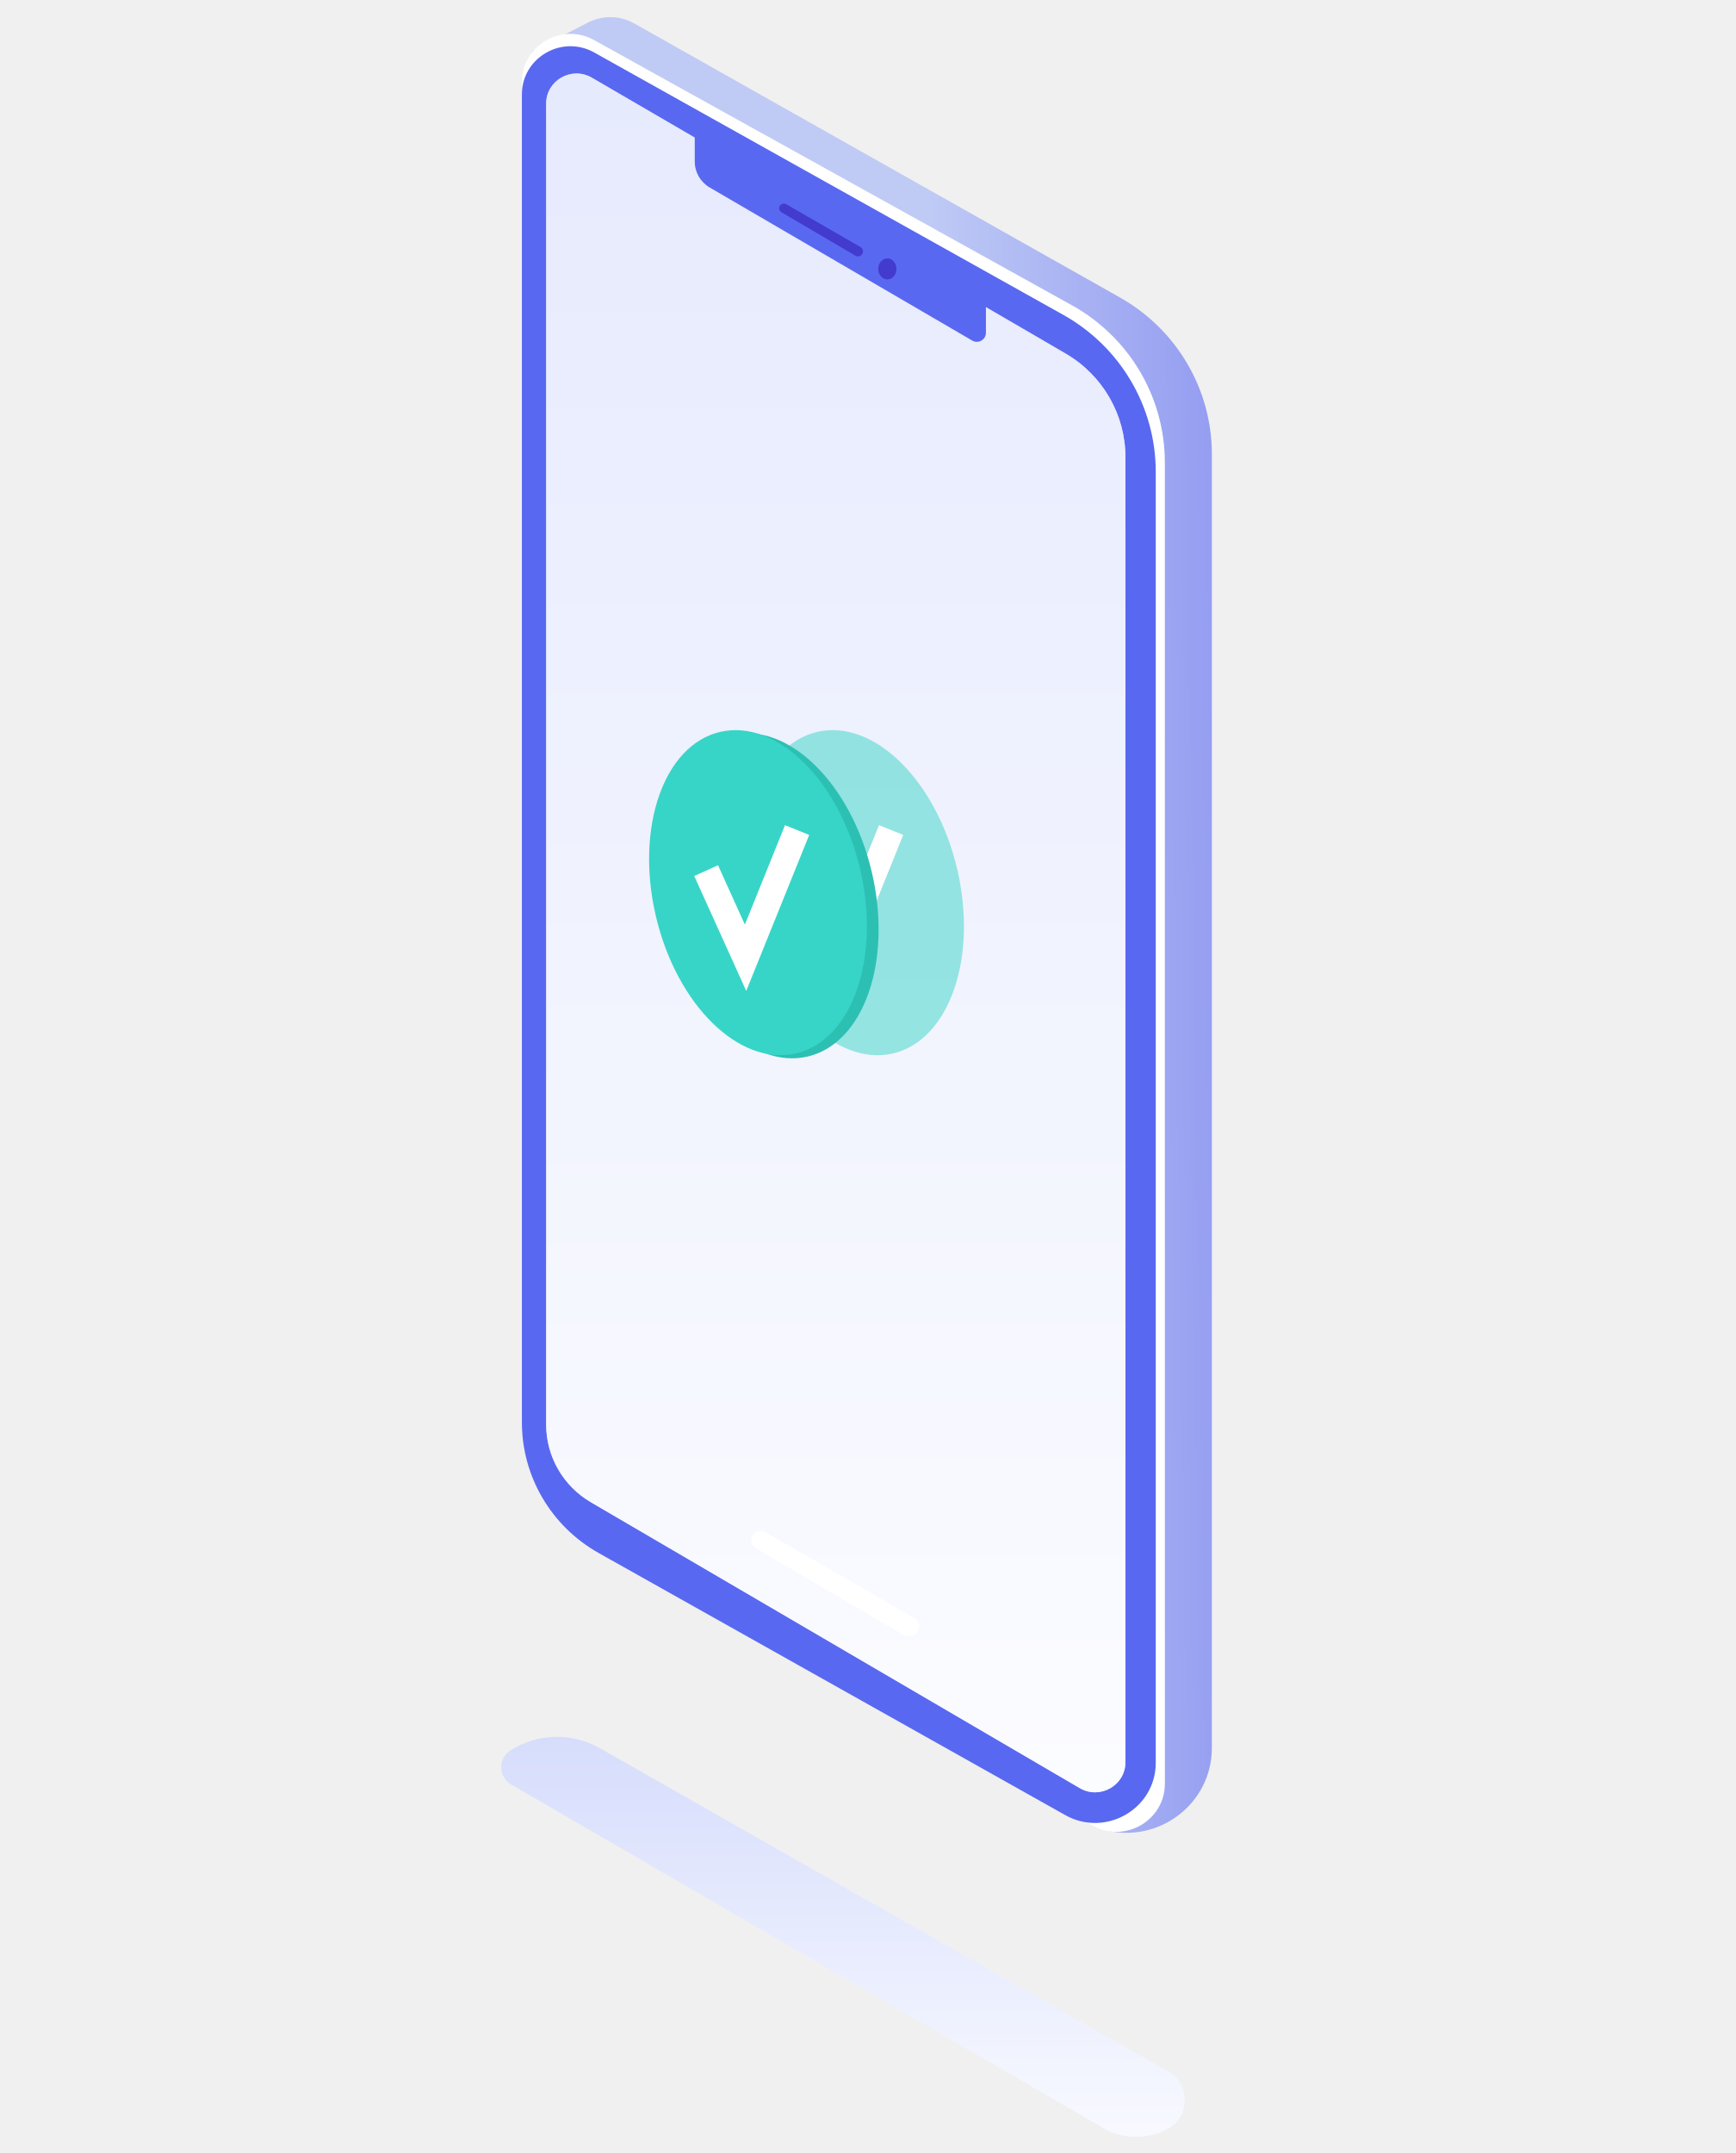
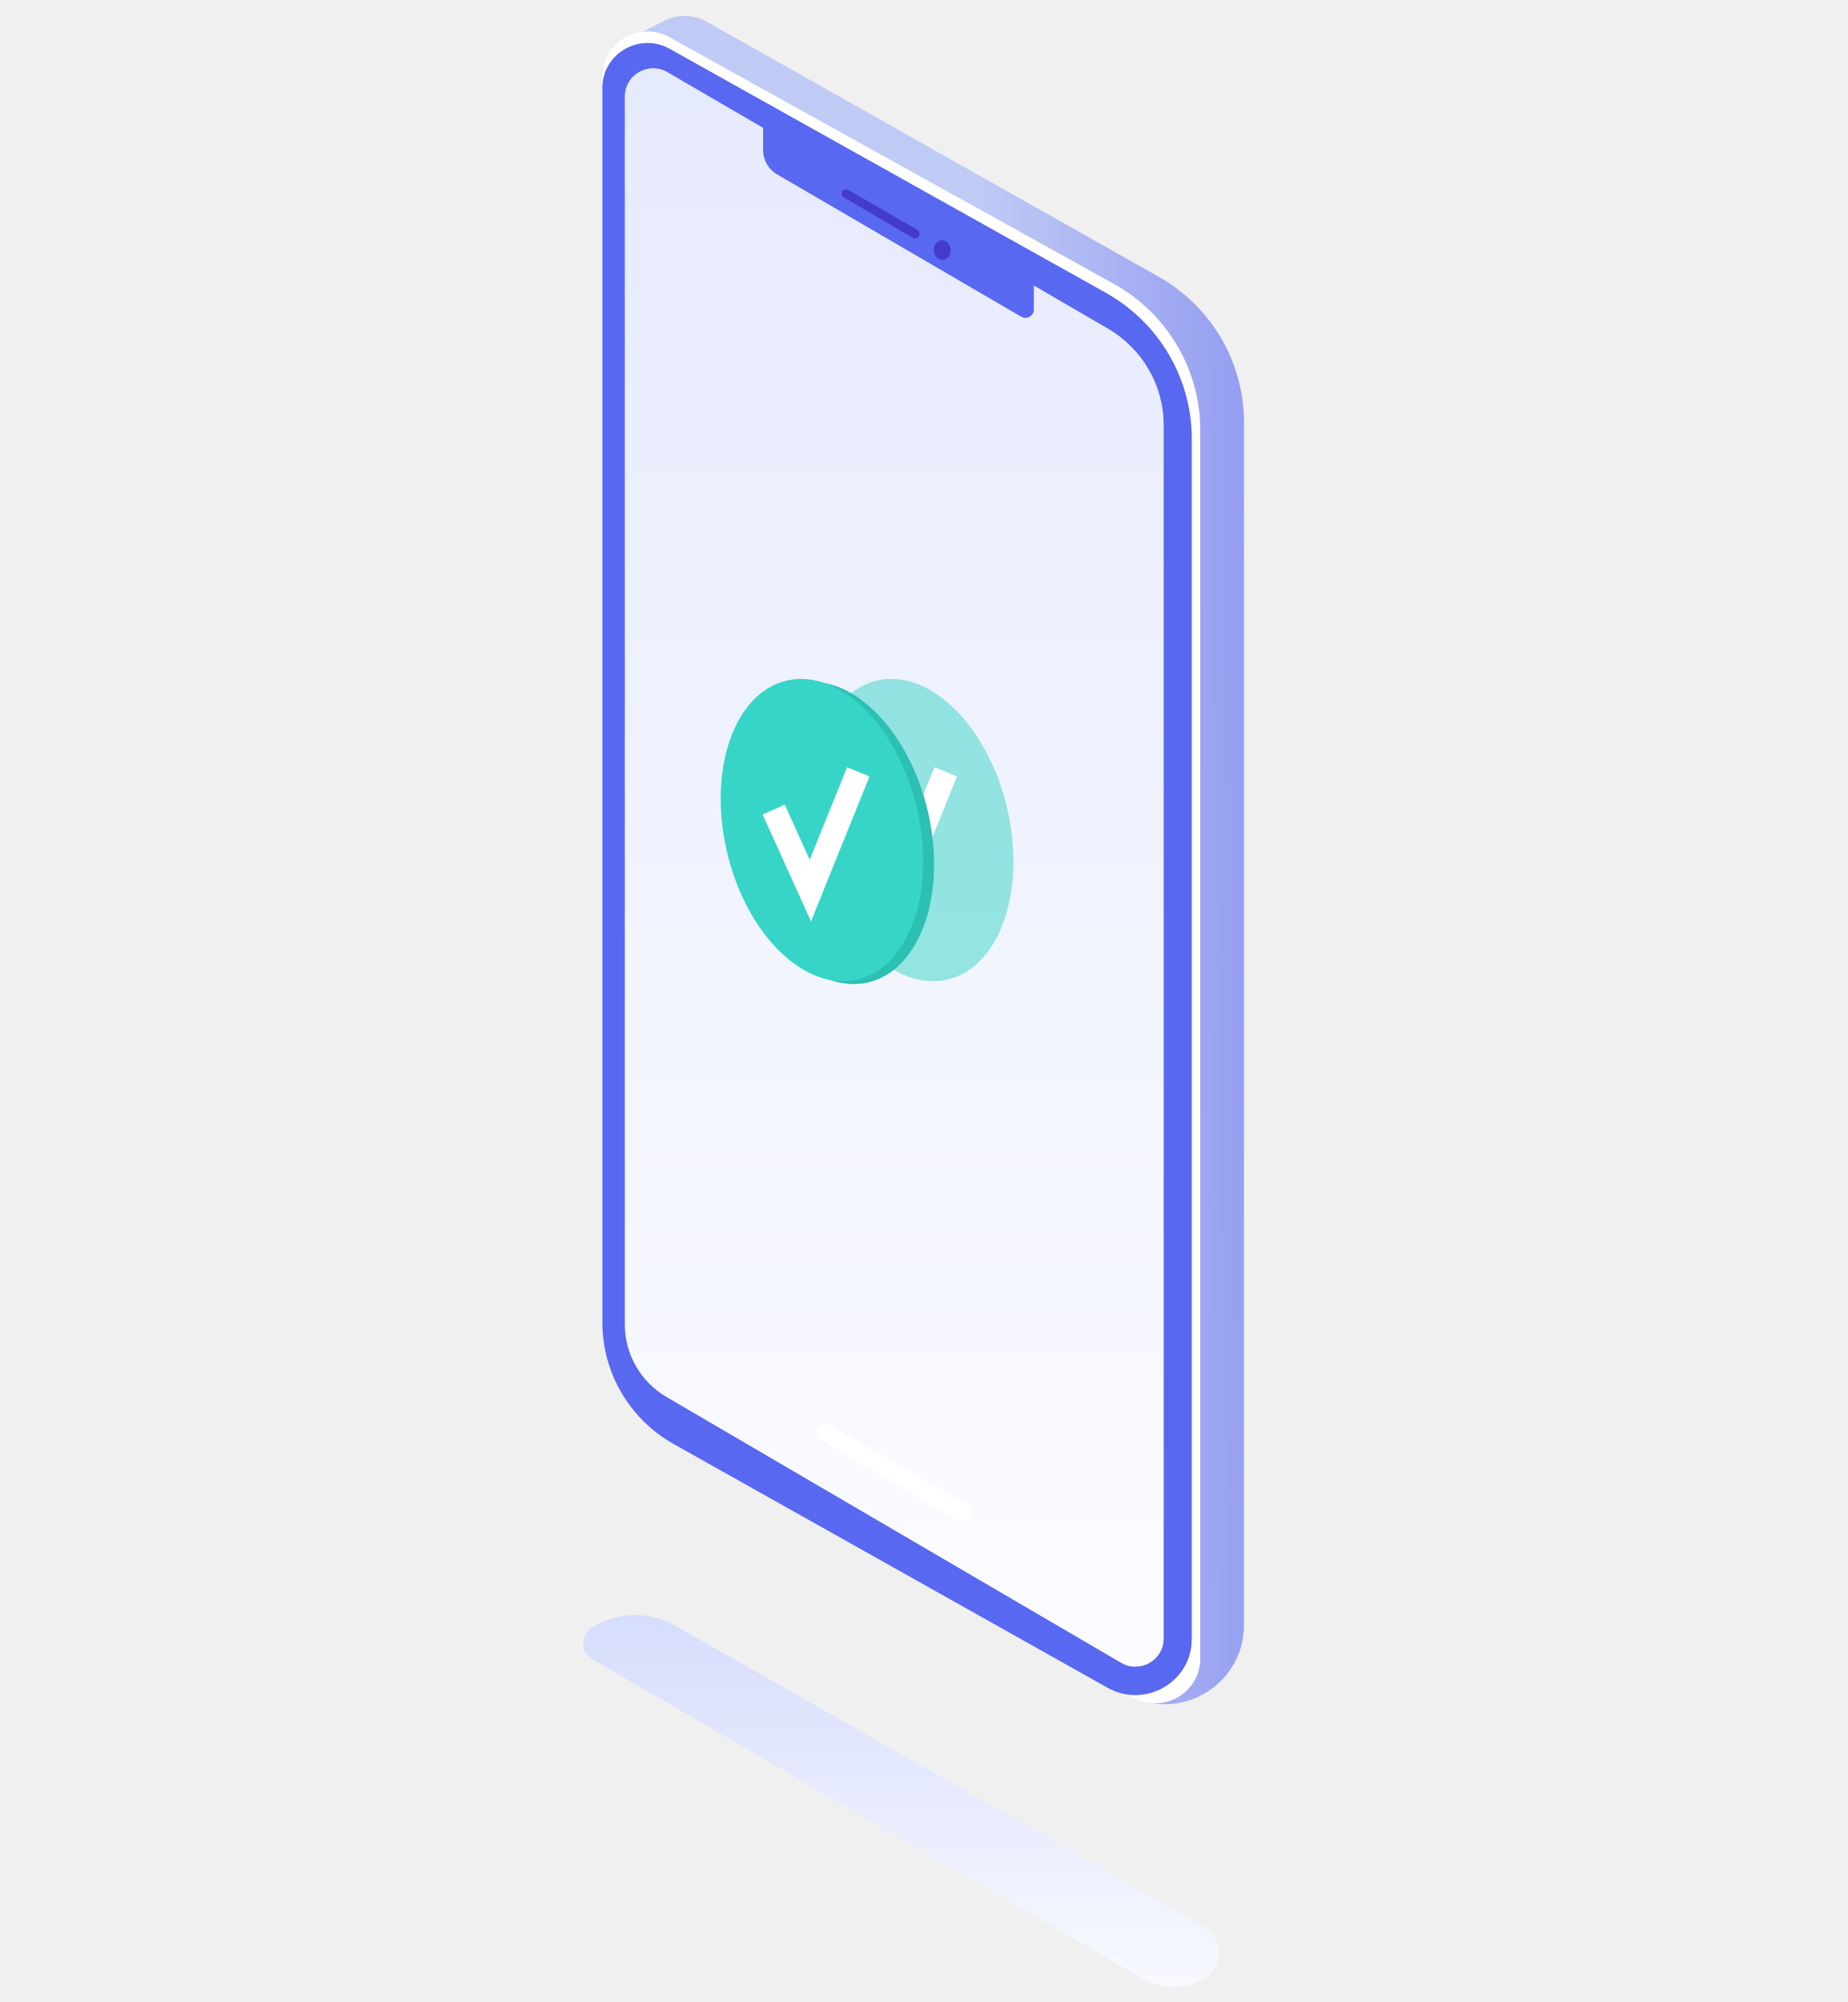
- <svg xmlns="http://www.w3.org/2000/svg" width="133" height="165" viewBox="0 0 133 165" fill="none">
+ <svg xmlns="http://www.w3.org/2000/svg" width="120" height="130" viewBox="0 0 133 165" fill="none">
  <path d="M45.061 1.73C46.181 1.154 47.519 1.179 48.616 1.798L85.839 22.799C90.194 25.257 92.884 29.84 92.884 34.805V133.963C92.884 138.233 88.795 141.341 84.632 140.237L49.904 118.782C46.619 116.753 44.57 113.237 44.438 109.404L40.813 3.915L45.061 1.73Z" fill="url(#paint0_linear)" fill-opacity="0.6" />
  <path d="M40 6.287C40 3.472 43.058 1.697 45.537 3.073L82.15 23.391C86.553 25.835 89.281 30.445 89.281 35.445V136.699C89.281 139.518 86.217 141.292 83.738 139.911L45.924 118.837C42.265 116.797 40 112.961 40 108.802V6.287Z" fill="white" />
  <path d="M40 7.232C40 4.412 43.069 2.637 45.548 4.024L81.493 24.128C85.874 26.578 88.583 31.176 88.583 36.159V135.095C88.583 138.624 84.74 140.842 81.641 139.101L45.89 119.021C42.25 116.976 40 113.151 40 109.005V7.232Z" fill="#5968F1" />
  <path d="M41.86 7.939C41.86 6.158 43.812 5.052 45.362 5.954L81.672 27.095C84.514 28.75 86.259 31.771 86.259 35.036V135.052C86.259 136.835 84.302 137.941 82.753 137.035L45.288 115.129C43.164 113.887 41.86 111.625 41.86 109.18V7.939Z" fill="white" />
  <path d="M41.86 7.939C41.86 6.158 43.812 5.052 45.362 5.954L81.672 27.095C84.514 28.75 86.259 31.771 86.259 35.036V135.052C86.259 136.835 84.302 137.941 82.753 137.035L45.288 115.129C43.164 113.887 41.86 111.625 41.86 109.18V7.939Z" fill="url(#paint1_linear)" fill-opacity="0.6" />
  <path d="M53.25 12.385V10.362L75.566 23.258V25.503C75.566 26.038 74.98 26.37 74.515 26.099L54.395 14.369C53.686 13.955 53.25 13.2 53.25 12.385Z" fill="#5968F1" />
  <path d="M65.561 19.593L59.893 16.266C59.747 16.18 59.681 16.005 59.735 15.845C59.807 15.63 60.061 15.535 60.259 15.649L65.953 18.932C66.13 19.034 66.196 19.254 66.105 19.435C66.004 19.634 65.754 19.707 65.561 19.593Z" fill="#423BCE" />
  <path d="M69.271 125.309L57.935 118.655C57.643 118.483 57.511 118.133 57.618 117.813C57.763 117.383 58.271 117.193 58.666 117.421L70.056 123.986C70.409 124.189 70.542 124.63 70.359 124.992C70.158 125.39 69.658 125.536 69.271 125.309Z" fill="white" />
  <path d="M68.011 21.415C68.396 21.415 68.708 21.055 68.708 20.609C68.708 20.164 68.396 19.803 68.011 19.803C67.626 19.803 67.314 20.164 67.314 20.609C67.314 21.055 67.626 21.415 68.011 21.415Z" fill="#423BCE" />
  <path d="M68.426 80.735C72.749 79.741 74.96 73.417 73.364 66.611C71.768 59.804 66.969 55.093 62.646 56.088C58.323 57.083 56.112 63.407 57.708 70.213C59.304 77.019 64.103 81.73 68.426 80.735Z" fill="#37D5C7" fill-opacity="0.5" />
  <path d="M61.327 66.722L64.349 73.4L68.301 63.613" stroke="white" stroke-width="2" />
  <path d="M61.885 80.974C66.209 79.979 68.419 73.655 66.823 66.849C65.227 60.043 60.429 55.332 56.106 56.327C51.782 57.322 49.572 63.645 51.168 70.452C52.764 77.258 57.562 81.969 61.885 80.974Z" fill="#2CC0B3" />
  <path d="M60.987 80.735C65.31 79.741 67.521 73.417 65.925 66.611C64.329 59.804 59.531 55.093 55.208 56.088C50.884 57.083 48.673 63.407 50.269 70.213C51.865 77.019 56.664 81.73 60.987 80.735Z" fill="#37D5C7" />
  <path d="M54.121 66.722L57.143 73.4L61.094 63.613" stroke="white" stroke-width="2" />
  <path d="M84.559 163.084L39.181 136.765C38.187 136.188 38.158 134.763 39.127 134.146C41.202 132.826 43.837 132.76 45.975 133.976L89.536 158.746C91.26 159.726 91.231 162.222 89.485 163.162C87.941 163.993 86.076 163.964 84.559 163.084Z" fill="url(#paint2_linear)" />
  <defs>
    <linearGradient id="paint0_linear" x1="92.884" y1="67.726" x2="71.696" y2="68.043" gradientUnits="userSpaceOnUse">
      <stop stop-color="#5968F1" />
      <stop offset="1" stop-color="#9FB2F9" />
    </linearGradient>
    <linearGradient id="paint1_linear" x1="64.059" y1="5.633" x2="64.059" y2="137.358" gradientUnits="userSpaceOnUse">
      <stop stop-color="#D5DCFC" />
      <stop offset="1" stop-color="#F9FAFF" />
    </linearGradient>
    <linearGradient id="paint2_linear" x1="65.25" y1="132" x2="65.25" y2="164.5" gradientUnits="userSpaceOnUse">
      <stop stop-color="#D5DCFC" />
      <stop offset="1" stop-color="#F9FAFF" />
    </linearGradient>
  </defs>
</svg>
